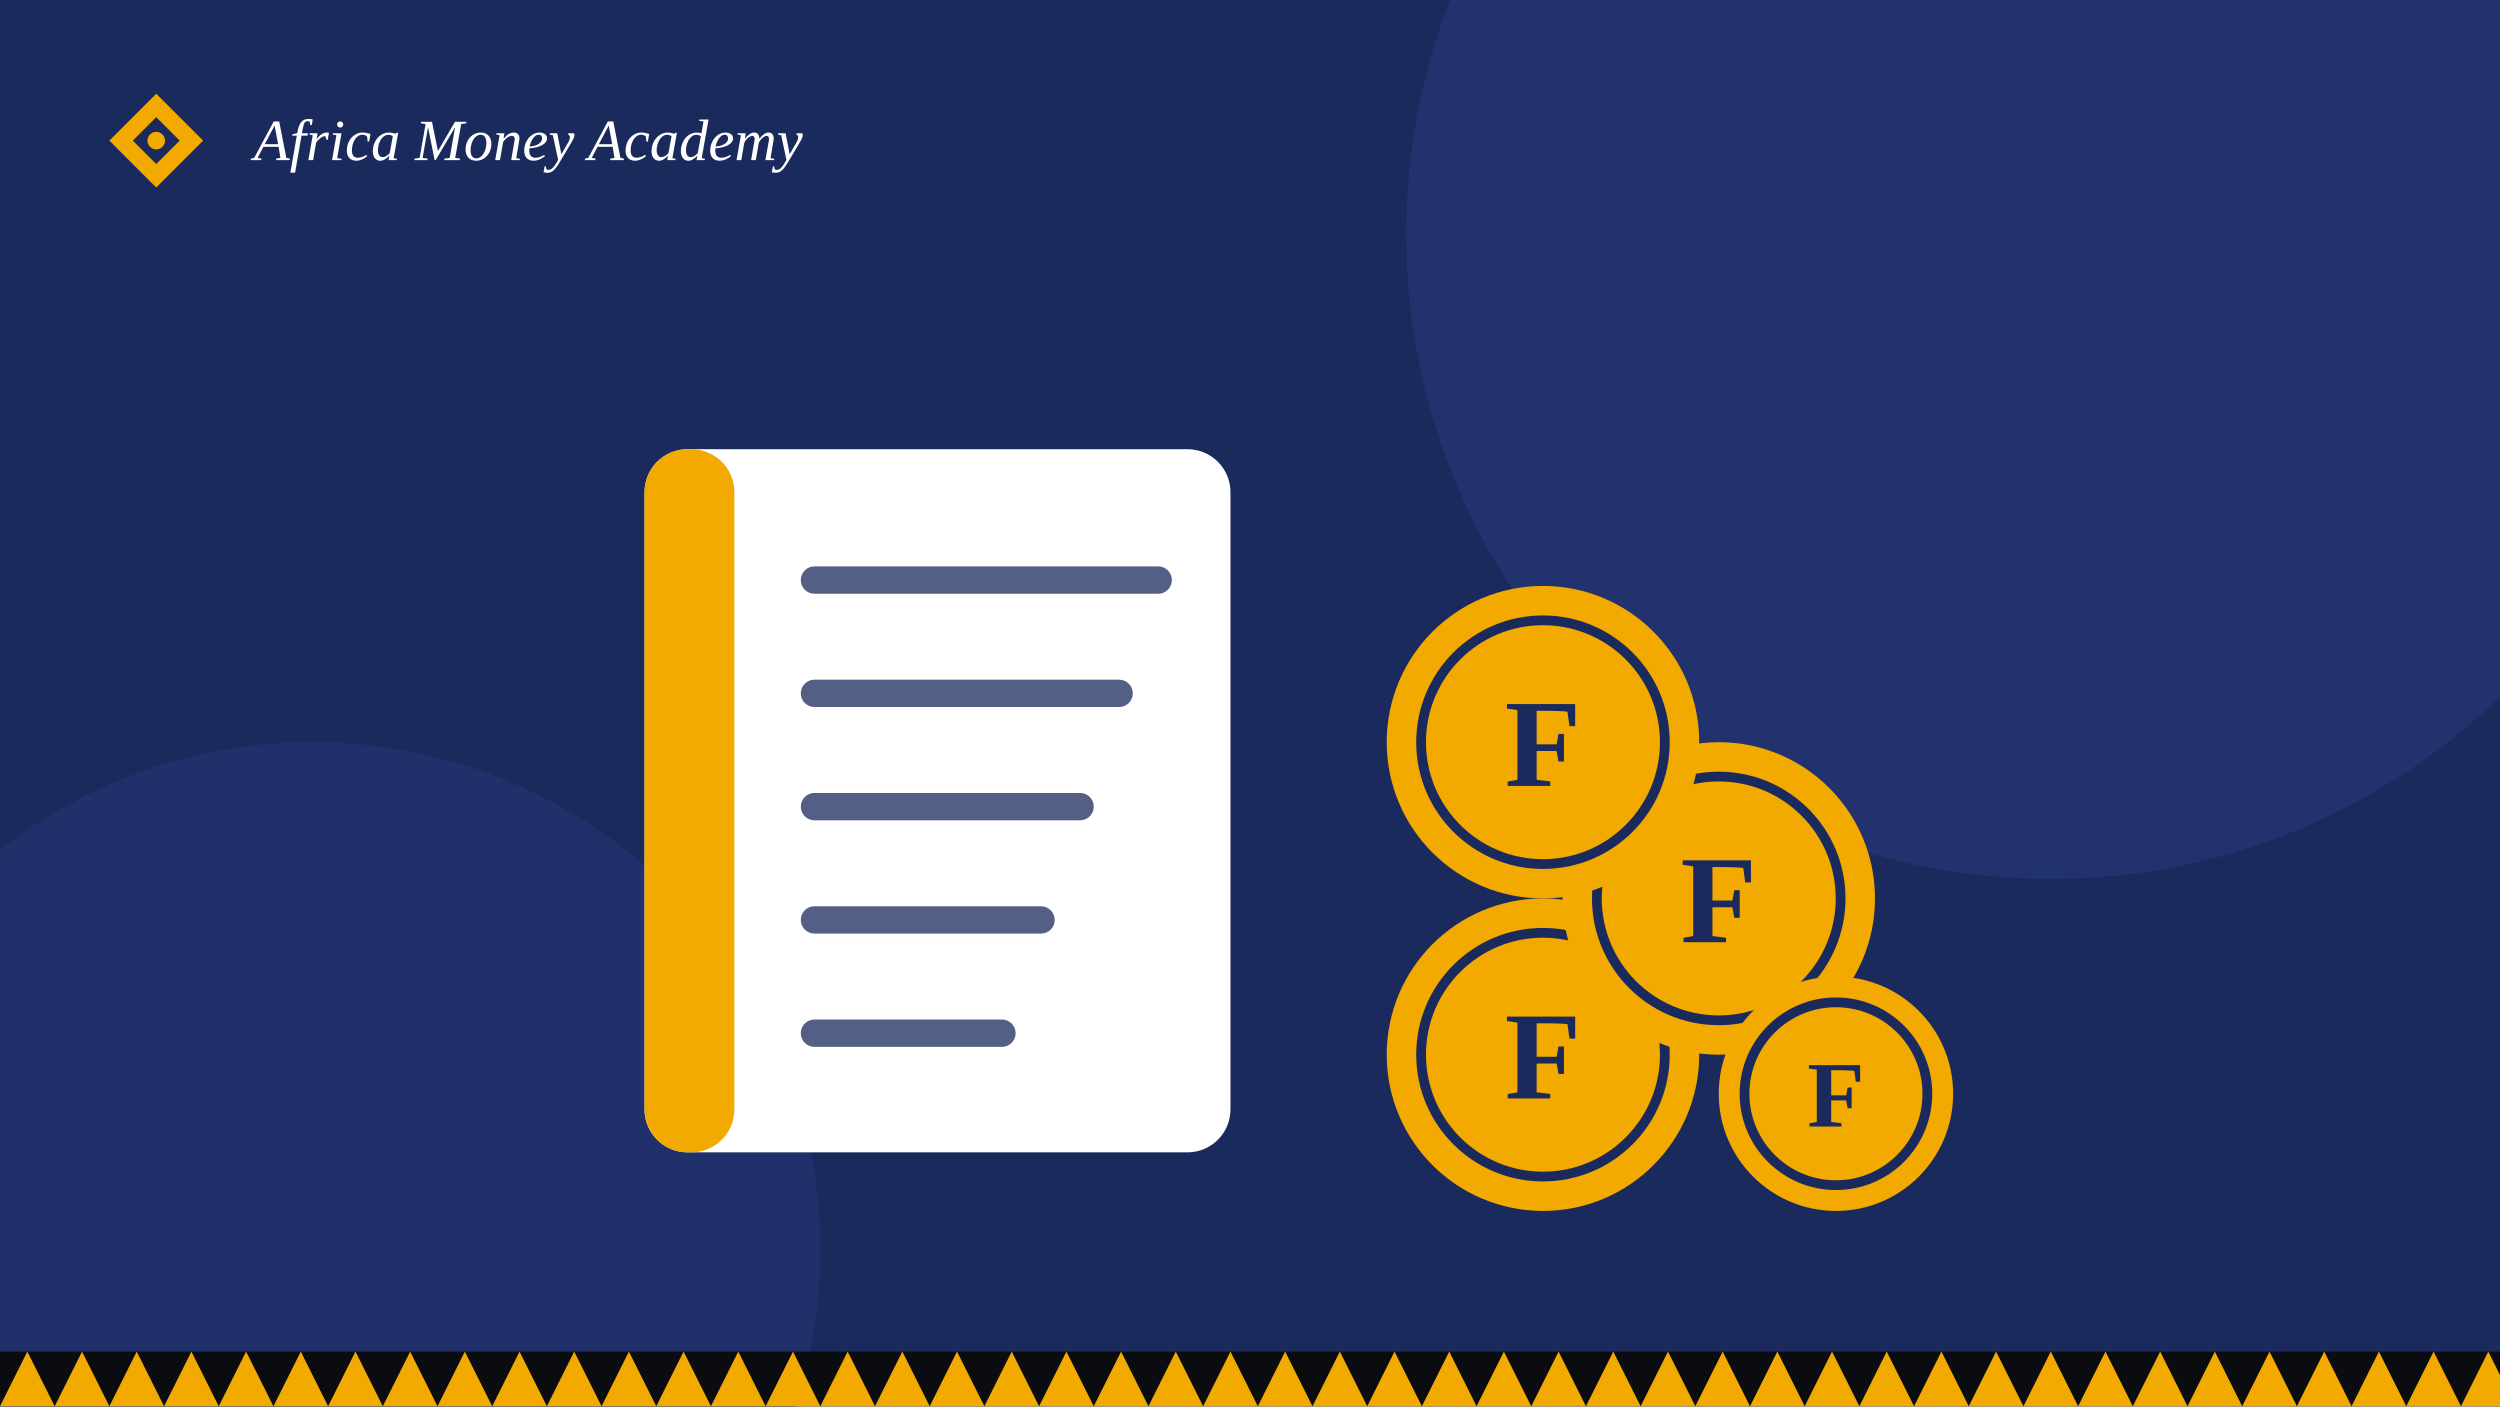
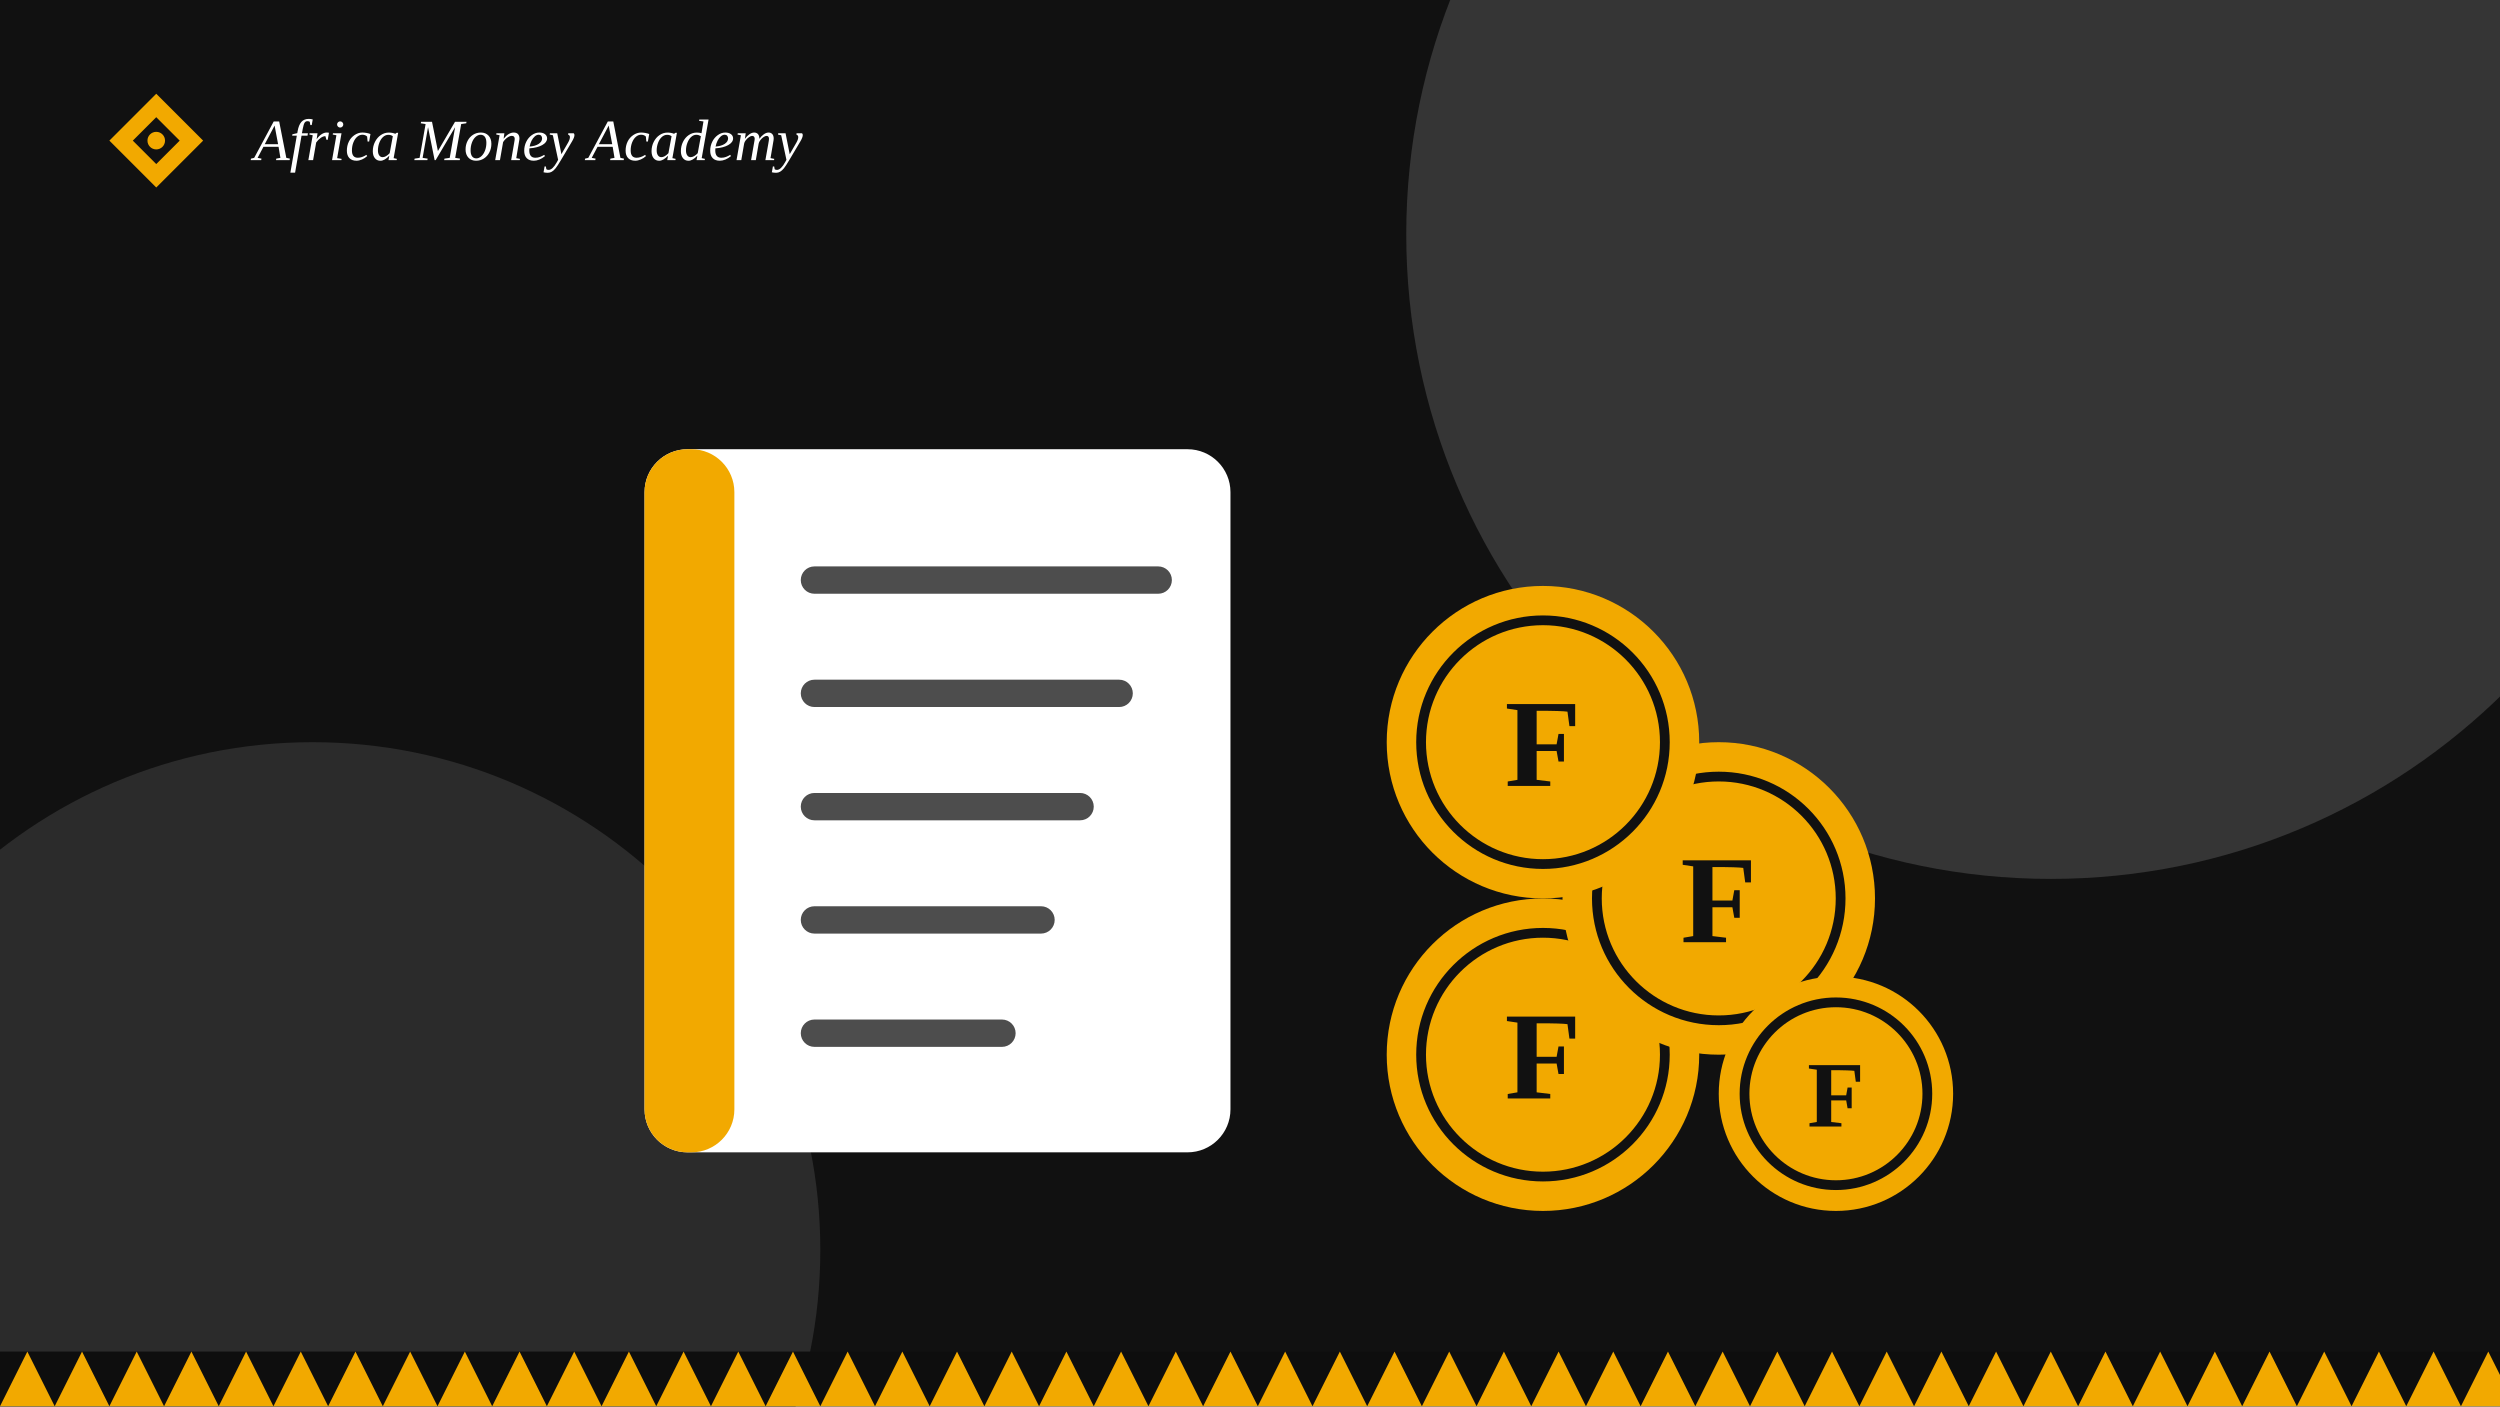
<svg xmlns="http://www.w3.org/2000/svg" viewBox="0 0 1280 720" role="img" aria-hidden="true">
-   <rect width="1280" height="720" fill="#1b2a5c" />
-   <circle cx="1050" cy="120" r="330" fill="#26397f" opacity=".55" />
-   <circle cx="160" cy="640" r="260" fill="#26397f" opacity=".4" />
+   <rect width="1280" height="720" fill="#111111" />
+   <circle cx="1050" cy="120" r="330" fill="#525252" opacity=".55" />
+   <circle cx="160" cy="640" r="260" fill="#525252" opacity=".4" />
  <rect x="330" y="230" width="300" height="360" rx="22" fill="#fff" />
  <rect x="330" y="230" width="46" height="360" rx="22" fill="#f2a900" />
-   <rect x="410" y="290" width="190" height="14" rx="7" fill="#1b2a5c" opacity=".75" />
-   <rect x="410" y="348" width="170" height="14" rx="7" fill="#1b2a5c" opacity=".75" />
-   <rect x="410" y="406" width="150" height="14" rx="7" fill="#1b2a5c" opacity=".75" />
-   <rect x="410" y="464" width="130" height="14" rx="7" fill="#1b2a5c" opacity=".75" />
-   <rect x="410" y="522" width="110" height="14" rx="7" fill="#1b2a5c" opacity=".75" />
+   <rect x="410" y="290" width="190" height="14" rx="7" fill="#111111" opacity=".75" />
+   <rect x="410" y="348" width="170" height="14" rx="7" fill="#111111" opacity=".75" />
+   <rect x="410" y="406" width="150" height="14" rx="7" fill="#111111" opacity=".75" />
+   <rect x="410" y="464" width="130" height="14" rx="7" fill="#111111" opacity=".75" />
+   <rect x="410" y="522" width="110" height="14" rx="7" fill="#111111" opacity=".75" />
  <circle cx="790" cy="540" r="80" fill="#f2a900" />
-   <circle cx="790" cy="540" r="62.4" fill="none" stroke="#1b2a5c" stroke-width="5" />
-   <text x="790" y="562.4" text-anchor="middle" font-family="Georgia,'Times New Roman',serif" font-size="64.0" font-weight="700" fill="#1b2a5c">F</text>
+   <circle cx="790" cy="540" r="62.4" fill="none" stroke="#111111" stroke-width="5" />
+   <text x="790" y="562.4" text-anchor="middle" font-family="Georgia,'Times New Roman',serif" font-size="64.0" font-weight="700" fill="#111111">F</text>
  <circle cx="880" cy="460" r="80" fill="#f2a900" />
-   <circle cx="880" cy="460" r="62.4" fill="none" stroke="#1b2a5c" stroke-width="5" />
-   <text x="880" y="482.4" text-anchor="middle" font-family="Georgia,'Times New Roman',serif" font-size="64.0" font-weight="700" fill="#1b2a5c">F</text>
+   <circle cx="880" cy="460" r="62.4" fill="none" stroke="#111111" stroke-width="5" />
+   <text x="880" y="482.4" text-anchor="middle" font-family="Georgia,'Times New Roman',serif" font-size="64.0" font-weight="700" fill="#111111">F</text>
  <circle cx="790" cy="380" r="80" fill="#f2a900" />
-   <circle cx="790" cy="380" r="62.4" fill="none" stroke="#1b2a5c" stroke-width="5" />
-   <text x="790" y="402.4" text-anchor="middle" font-family="Georgia,'Times New Roman',serif" font-size="64.0" font-weight="700" fill="#1b2a5c">F</text>
+   <circle cx="790" cy="380" r="62.4" fill="none" stroke="#111111" stroke-width="5" />
+   <text x="790" y="402.4" text-anchor="middle" font-family="Georgia,'Times New Roman',serif" font-size="64.0" font-weight="700" fill="#111111">F</text>
  <circle cx="940" cy="560" r="60" fill="#f2a900" />
-   <circle cx="940" cy="560" r="46.8" fill="none" stroke="#1b2a5c" stroke-width="5" />
-   <text x="940" y="576.8" text-anchor="middle" font-family="Georgia,'Times New Roman',serif" font-size="48.0" font-weight="700" fill="#1b2a5c">F</text>
-   <rect x="0" y="692" width="1280" height="28" fill="#0b0c10" />
+   <circle cx="940" cy="560" r="46.8" fill="none" stroke="#111111" stroke-width="5" />
+   <text x="940" y="576.8" text-anchor="middle" font-family="Georgia,'Times New Roman',serif" font-size="48.0" font-weight="700" fill="#111111">F</text>
+   <rect x="0" y="692" width="1280" height="28" fill="#0e0e0e" />
  <path d="M0 720 l14.0 -28 l14.0 28Z" fill="#f2a900" />
  <path d="M28 720 l14.0 -28 l14.0 28Z" fill="#f2a900" />
  <path d="M56 720 l14.0 -28 l14.0 28Z" fill="#f2a900" />
  <path d="M84 720 l14.0 -28 l14.0 28Z" fill="#f2a900" />
  <path d="M112 720 l14.0 -28 l14.0 28Z" fill="#f2a900" />
  <path d="M140 720 l14.0 -28 l14.0 28Z" fill="#f2a900" />
  <path d="M168 720 l14.0 -28 l14.0 28Z" fill="#f2a900" />
  <path d="M196 720 l14.0 -28 l14.0 28Z" fill="#f2a900" />
  <path d="M224 720 l14.0 -28 l14.0 28Z" fill="#f2a900" />
  <path d="M252 720 l14.0 -28 l14.0 28Z" fill="#f2a900" />
  <path d="M280 720 l14.0 -28 l14.0 28Z" fill="#f2a900" />
  <path d="M308 720 l14.0 -28 l14.0 28Z" fill="#f2a900" />
  <path d="M336 720 l14.0 -28 l14.0 28Z" fill="#f2a900" />
  <path d="M364 720 l14.0 -28 l14.0 28Z" fill="#f2a900" />
  <path d="M392 720 l14.0 -28 l14.0 28Z" fill="#f2a900" />
  <path d="M420 720 l14.0 -28 l14.0 28Z" fill="#f2a900" />
  <path d="M448 720 l14.0 -28 l14.0 28Z" fill="#f2a900" />
  <path d="M476 720 l14.0 -28 l14.0 28Z" fill="#f2a900" />
  <path d="M504 720 l14.0 -28 l14.0 28Z" fill="#f2a900" />
  <path d="M532 720 l14.0 -28 l14.0 28Z" fill="#f2a900" />
  <path d="M560 720 l14.0 -28 l14.0 28Z" fill="#f2a900" />
  <path d="M588 720 l14.0 -28 l14.0 28Z" fill="#f2a900" />
  <path d="M616 720 l14.0 -28 l14.0 28Z" fill="#f2a900" />
  <path d="M644 720 l14.0 -28 l14.0 28Z" fill="#f2a900" />
  <path d="M672 720 l14.0 -28 l14.0 28Z" fill="#f2a900" />
  <path d="M700 720 l14.0 -28 l14.0 28Z" fill="#f2a900" />
  <path d="M728 720 l14.0 -28 l14.0 28Z" fill="#f2a900" />
  <path d="M756 720 l14.0 -28 l14.0 28Z" fill="#f2a900" />
  <path d="M784 720 l14.0 -28 l14.0 28Z" fill="#f2a900" />
  <path d="M812 720 l14.0 -28 l14.0 28Z" fill="#f2a900" />
  <path d="M840 720 l14.0 -28 l14.0 28Z" fill="#f2a900" />
  <path d="M868 720 l14.0 -28 l14.0 28Z" fill="#f2a900" />
  <path d="M896 720 l14.0 -28 l14.0 28Z" fill="#f2a900" />
  <path d="M924 720 l14.0 -28 l14.0 28Z" fill="#f2a900" />
  <path d="M952 720 l14.0 -28 l14.0 28Z" fill="#f2a900" />
  <path d="M980 720 l14.0 -28 l14.0 28Z" fill="#f2a900" />
  <path d="M1008 720 l14.0 -28 l14.0 28Z" fill="#f2a900" />
  <path d="M1036 720 l14.0 -28 l14.0 28Z" fill="#f2a900" />
  <path d="M1064 720 l14.0 -28 l14.0 28Z" fill="#f2a900" />
  <path d="M1092 720 l14.0 -28 l14.0 28Z" fill="#f2a900" />
  <path d="M1120 720 l14.0 -28 l14.0 28Z" fill="#f2a900" />
  <path d="M1148 720 l14.0 -28 l14.0 28Z" fill="#f2a900" />
  <path d="M1176 720 l14.0 -28 l14.0 28Z" fill="#f2a900" />
  <path d="M1204 720 l14.0 -28 l14.0 28Z" fill="#f2a900" />
  <path d="M1232 720 l14.0 -28 l14.0 28Z" fill="#f2a900" />
  <path d="M1260 720 l14.0 -28 l14.0 28Z" fill="#f2a900" />
  <path d="M1288 720 l14.0 -28 l14.0 28Z" fill="#f2a900" />
  <g transform="translate(48 40) scale(1)">
-     <rect width="64" height="64" rx="16" fill="#1b2a5c" />
+     <rect width="64" height="64" rx="16" fill="#111111" />
    <path d="M32 8 56 32 32 56 8 32Z" fill="#f2a900" />
-     <path d="M32 20 44 32 32 44 20 32Z" fill="#1b2a5c" />
+     <path d="M32 20 44 32 32 44 20 32Z" fill="#111111" />
    <circle cx="32" cy="32" r="4.5" fill="#f2a900" />
  </g>
  <text x="130" y="82" font-family="Georgia,'Times New Roman',serif" font-size="30" font-style="italic" fill="#fff">Africa Money Academy</text>
</svg>
